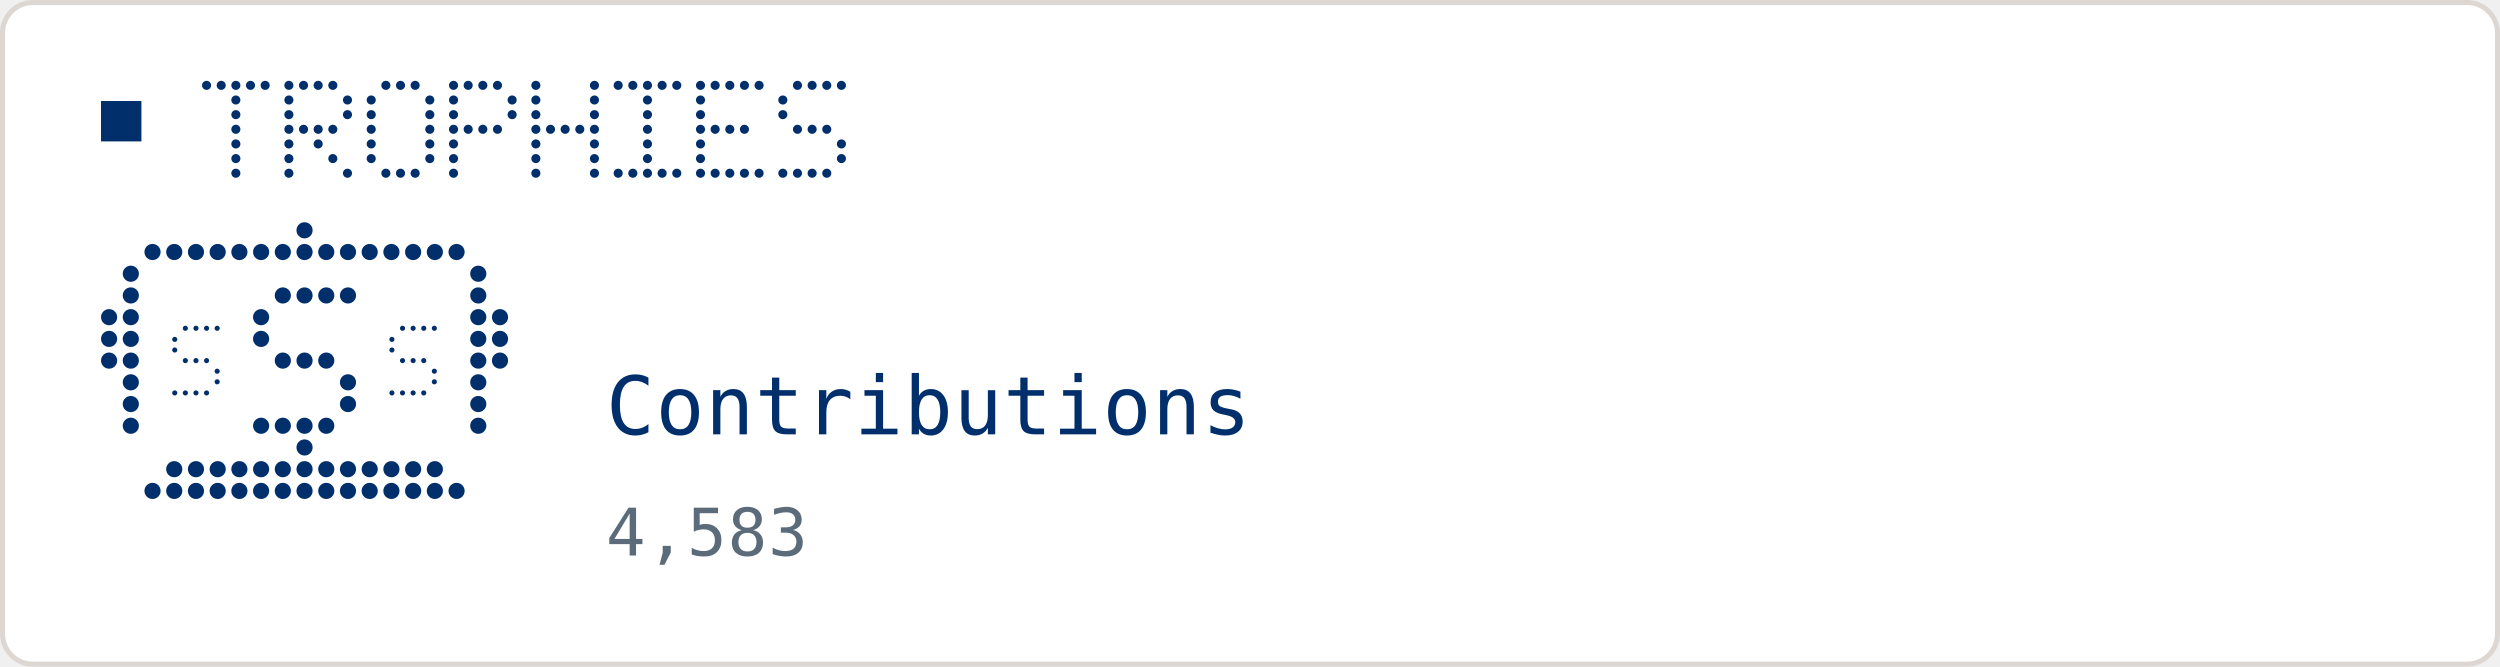
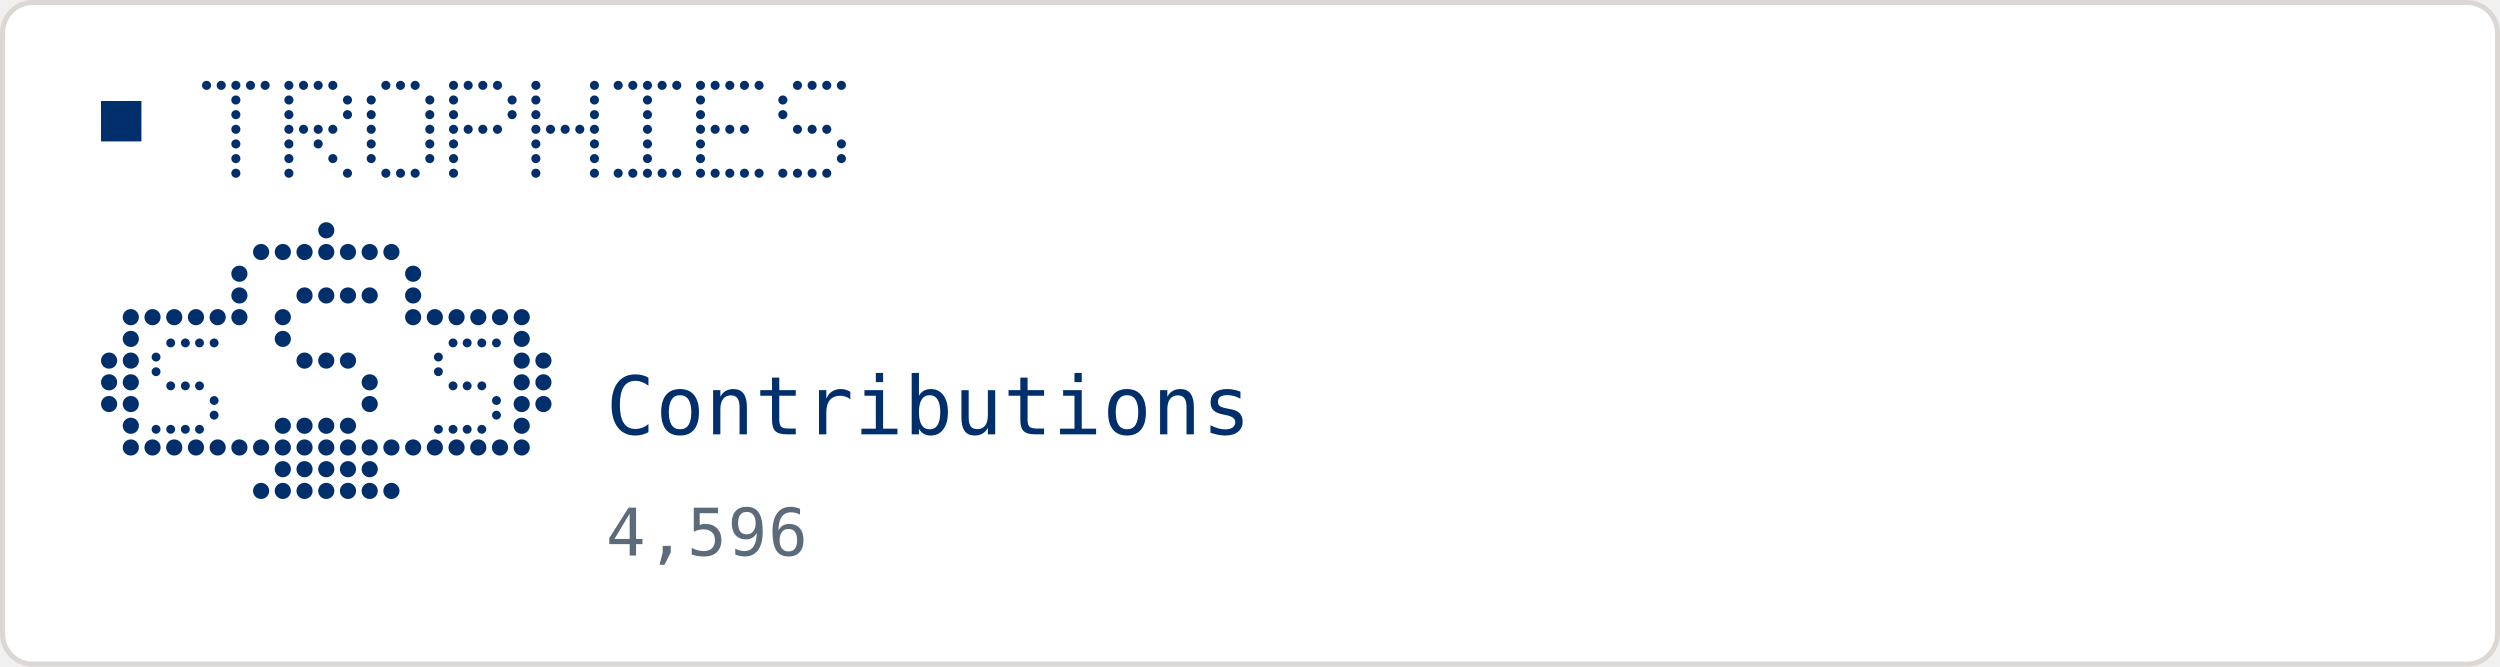
<svg xmlns="http://www.w3.org/2000/svg" width="495" height="132" viewBox="0 0 495 132" role="img">
  <rect x="0.5" y="0.5" width="494" height="131" rx="6" fill="#FFFFFF" stroke="#DCD7D2" stroke-width="1" />
  <rect x="20" y="20" width="8" height="8" fill="#002F6C" />
  <circle cx="40.9" cy="16.9" r="0.90" fill="#002F6C" />
  <circle cx="43.8" cy="16.9" r="0.90" fill="#002F6C" />
  <circle cx="46.7" cy="16.9" r="0.90" fill="#002F6C" />
  <circle cx="49.6" cy="16.9" r="0.90" fill="#002F6C" />
  <circle cx="52.5" cy="16.9" r="0.90" fill="#002F6C" />
  <circle cx="46.7" cy="19.8" r="0.90" fill="#002F6C" />
  <circle cx="46.7" cy="22.7" r="0.90" fill="#002F6C" />
  <circle cx="46.7" cy="25.6" r="0.90" fill="#002F6C" />
  <circle cx="46.7" cy="28.5" r="0.90" fill="#002F6C" />
  <circle cx="46.7" cy="31.4" r="0.90" fill="#002F6C" />
  <circle cx="46.7" cy="34.3" r="0.90" fill="#002F6C" />
  <circle cx="57.2" cy="16.9" r="0.90" fill="#002F6C" />
  <circle cx="60.1" cy="16.9" r="0.90" fill="#002F6C" />
  <circle cx="63.0" cy="16.9" r="0.90" fill="#002F6C" />
  <circle cx="65.9" cy="16.9" r="0.90" fill="#002F6C" />
  <circle cx="57.2" cy="19.8" r="0.90" fill="#002F6C" />
  <circle cx="68.8" cy="19.8" r="0.90" fill="#002F6C" />
  <circle cx="57.2" cy="22.7" r="0.90" fill="#002F6C" />
  <circle cx="68.8" cy="22.7" r="0.90" fill="#002F6C" />
  <circle cx="57.2" cy="25.6" r="0.90" fill="#002F6C" />
  <circle cx="60.1" cy="25.6" r="0.90" fill="#002F6C" />
  <circle cx="63.0" cy="25.6" r="0.90" fill="#002F6C" />
  <circle cx="65.9" cy="25.6" r="0.90" fill="#002F6C" />
  <circle cx="57.2" cy="28.5" r="0.90" fill="#002F6C" />
  <circle cx="63.0" cy="28.5" r="0.90" fill="#002F6C" />
  <circle cx="57.2" cy="31.4" r="0.90" fill="#002F6C" />
  <circle cx="65.9" cy="31.4" r="0.90" fill="#002F6C" />
  <circle cx="57.2" cy="34.3" r="0.90" fill="#002F6C" />
  <circle cx="68.8" cy="34.3" r="0.90" fill="#002F6C" />
  <circle cx="76.4" cy="16.9" r="0.90" fill="#002F6C" />
  <circle cx="79.3" cy="16.9" r="0.90" fill="#002F6C" />
  <circle cx="82.2" cy="16.9" r="0.90" fill="#002F6C" />
  <circle cx="73.5" cy="19.8" r="0.90" fill="#002F6C" />
  <circle cx="85.1" cy="19.8" r="0.90" fill="#002F6C" />
  <circle cx="73.5" cy="22.7" r="0.90" fill="#002F6C" />
  <circle cx="85.1" cy="22.7" r="0.90" fill="#002F6C" />
  <circle cx="73.5" cy="25.6" r="0.90" fill="#002F6C" />
  <circle cx="85.1" cy="25.6" r="0.90" fill="#002F6C" />
  <circle cx="73.5" cy="28.5" r="0.90" fill="#002F6C" />
  <circle cx="85.1" cy="28.5" r="0.90" fill="#002F6C" />
  <circle cx="73.5" cy="31.4" r="0.90" fill="#002F6C" />
  <circle cx="85.1" cy="31.4" r="0.90" fill="#002F6C" />
  <circle cx="76.4" cy="34.3" r="0.90" fill="#002F6C" />
  <circle cx="79.3" cy="34.3" r="0.90" fill="#002F6C" />
  <circle cx="82.2" cy="34.3" r="0.90" fill="#002F6C" />
  <circle cx="89.8" cy="16.9" r="0.90" fill="#002F6C" />
  <circle cx="92.7" cy="16.9" r="0.90" fill="#002F6C" />
  <circle cx="95.6" cy="16.9" r="0.90" fill="#002F6C" />
  <circle cx="98.5" cy="16.9" r="0.90" fill="#002F6C" />
  <circle cx="89.8" cy="19.8" r="0.90" fill="#002F6C" />
  <circle cx="101.4" cy="19.8" r="0.90" fill="#002F6C" />
  <circle cx="89.8" cy="22.7" r="0.90" fill="#002F6C" />
  <circle cx="101.4" cy="22.7" r="0.90" fill="#002F6C" />
  <circle cx="89.8" cy="25.6" r="0.90" fill="#002F6C" />
  <circle cx="92.7" cy="25.6" r="0.90" fill="#002F6C" />
  <circle cx="95.6" cy="25.6" r="0.90" fill="#002F6C" />
  <circle cx="98.5" cy="25.6" r="0.90" fill="#002F6C" />
  <circle cx="89.8" cy="28.5" r="0.90" fill="#002F6C" />
  <circle cx="89.8" cy="31.4" r="0.90" fill="#002F6C" />
  <circle cx="89.8" cy="34.3" r="0.90" fill="#002F6C" />
  <circle cx="106.1" cy="16.9" r="0.90" fill="#002F6C" />
  <circle cx="117.7" cy="16.9" r="0.90" fill="#002F6C" />
  <circle cx="106.1" cy="19.8" r="0.90" fill="#002F6C" />
  <circle cx="117.7" cy="19.8" r="0.90" fill="#002F6C" />
  <circle cx="106.1" cy="22.7" r="0.90" fill="#002F6C" />
  <circle cx="117.7" cy="22.7" r="0.90" fill="#002F6C" />
  <circle cx="106.1" cy="25.6" r="0.90" fill="#002F6C" />
  <circle cx="109.0" cy="25.6" r="0.90" fill="#002F6C" />
  <circle cx="111.9" cy="25.6" r="0.90" fill="#002F6C" />
  <circle cx="114.8" cy="25.6" r="0.90" fill="#002F6C" />
  <circle cx="117.7" cy="25.6" r="0.90" fill="#002F6C" />
  <circle cx="106.1" cy="28.5" r="0.90" fill="#002F6C" />
  <circle cx="117.7" cy="28.5" r="0.90" fill="#002F6C" />
  <circle cx="106.1" cy="31.4" r="0.90" fill="#002F6C" />
  <circle cx="117.7" cy="31.4" r="0.90" fill="#002F6C" />
  <circle cx="106.1" cy="34.3" r="0.90" fill="#002F6C" />
  <circle cx="117.7" cy="34.3" r="0.90" fill="#002F6C" />
  <circle cx="122.4" cy="16.9" r="0.90" fill="#002F6C" />
  <circle cx="125.3" cy="16.9" r="0.90" fill="#002F6C" />
  <circle cx="128.2" cy="16.9" r="0.90" fill="#002F6C" />
  <circle cx="131.1" cy="16.9" r="0.90" fill="#002F6C" />
  <circle cx="134.0" cy="16.9" r="0.90" fill="#002F6C" />
  <circle cx="128.2" cy="19.8" r="0.90" fill="#002F6C" />
  <circle cx="128.2" cy="22.7" r="0.90" fill="#002F6C" />
  <circle cx="128.2" cy="25.6" r="0.90" fill="#002F6C" />
  <circle cx="128.2" cy="28.5" r="0.90" fill="#002F6C" />
  <circle cx="128.2" cy="31.4" r="0.90" fill="#002F6C" />
  <circle cx="122.4" cy="34.3" r="0.90" fill="#002F6C" />
  <circle cx="125.3" cy="34.3" r="0.90" fill="#002F6C" />
  <circle cx="128.2" cy="34.3" r="0.90" fill="#002F6C" />
  <circle cx="131.1" cy="34.3" r="0.90" fill="#002F6C" />
  <circle cx="134.0" cy="34.3" r="0.90" fill="#002F6C" />
  <circle cx="138.7" cy="16.9" r="0.90" fill="#002F6C" />
  <circle cx="141.6" cy="16.9" r="0.90" fill="#002F6C" />
  <circle cx="144.5" cy="16.9" r="0.90" fill="#002F6C" />
  <circle cx="147.4" cy="16.9" r="0.90" fill="#002F6C" />
  <circle cx="150.3" cy="16.9" r="0.90" fill="#002F6C" />
  <circle cx="138.7" cy="19.8" r="0.90" fill="#002F6C" />
  <circle cx="138.7" cy="22.7" r="0.90" fill="#002F6C" />
  <circle cx="138.7" cy="25.6" r="0.90" fill="#002F6C" />
  <circle cx="141.6" cy="25.6" r="0.90" fill="#002F6C" />
  <circle cx="144.5" cy="25.6" r="0.90" fill="#002F6C" />
  <circle cx="147.4" cy="25.6" r="0.90" fill="#002F6C" />
  <circle cx="138.7" cy="28.5" r="0.90" fill="#002F6C" />
  <circle cx="138.7" cy="31.4" r="0.90" fill="#002F6C" />
  <circle cx="138.7" cy="34.3" r="0.90" fill="#002F6C" />
  <circle cx="141.6" cy="34.3" r="0.90" fill="#002F6C" />
  <circle cx="144.5" cy="34.3" r="0.90" fill="#002F6C" />
  <circle cx="147.4" cy="34.3" r="0.90" fill="#002F6C" />
  <circle cx="150.3" cy="34.3" r="0.90" fill="#002F6C" />
  <circle cx="157.9" cy="16.9" r="0.90" fill="#002F6C" />
  <circle cx="160.8" cy="16.9" r="0.90" fill="#002F6C" />
  <circle cx="163.7" cy="16.9" r="0.90" fill="#002F6C" />
  <circle cx="166.6" cy="16.9" r="0.90" fill="#002F6C" />
  <circle cx="155.0" cy="19.8" r="0.90" fill="#002F6C" />
  <circle cx="155.0" cy="22.7" r="0.90" fill="#002F6C" />
  <circle cx="157.9" cy="25.6" r="0.90" fill="#002F6C" />
  <circle cx="160.8" cy="25.6" r="0.90" fill="#002F6C" />
  <circle cx="163.7" cy="25.6" r="0.90" fill="#002F6C" />
  <circle cx="166.6" cy="28.5" r="0.90" fill="#002F6C" />
  <circle cx="166.6" cy="31.4" r="0.90" fill="#002F6C" />
  <circle cx="155.0" cy="34.3" r="0.90" fill="#002F6C" />
  <circle cx="157.9" cy="34.3" r="0.90" fill="#002F6C" />
  <circle cx="160.8" cy="34.3" r="0.90" fill="#002F6C" />
  <circle cx="163.7" cy="34.3" r="0.90" fill="#002F6C" />
-   <circle cx="60.3" cy="45.6" r="1.60" fill="#002F6C" />
-   <circle cx="30.2" cy="49.9" r="1.60" fill="#002F6C" />
-   <circle cx="34.5" cy="49.9" r="1.60" fill="#002F6C" />
-   <circle cx="38.8" cy="49.9" r="1.60" fill="#002F6C" />
-   <circle cx="43.1" cy="49.9" r="1.60" fill="#002F6C" />
-   <circle cx="47.4" cy="49.9" r="1.60" fill="#002F6C" />
+   <circle cx="64.6" cy="45.6" r="1.60" fill="#002F6C" />
  <circle cx="51.7" cy="49.9" r="1.60" fill="#002F6C" />
  <circle cx="56.0" cy="49.9" r="1.60" fill="#002F6C" />
  <circle cx="60.3" cy="49.9" r="1.60" fill="#002F6C" />
  <circle cx="64.6" cy="49.9" r="1.60" fill="#002F6C" />
  <circle cx="68.9" cy="49.9" r="1.60" fill="#002F6C" />
  <circle cx="73.2" cy="49.9" r="1.60" fill="#002F6C" />
  <circle cx="77.5" cy="49.9" r="1.60" fill="#002F6C" />
-   <circle cx="81.8" cy="49.9" r="1.60" fill="#002F6C" />
-   <circle cx="86.1" cy="49.9" r="1.60" fill="#002F6C" />
-   <circle cx="90.4" cy="49.9" r="1.60" fill="#002F6C" />
-   <circle cx="25.9" cy="54.2" r="1.60" fill="#002F6C" />
-   <circle cx="94.7" cy="54.2" r="1.60" fill="#002F6C" />
-   <circle cx="25.9" cy="58.5" r="1.60" fill="#002F6C" />
-   <circle cx="94.7" cy="58.5" r="1.60" fill="#002F6C" />
+   <circle cx="47.4" cy="54.2" r="1.60" fill="#002F6C" />
+   <circle cx="81.8" cy="54.2" r="1.60" fill="#002F6C" />
+   <circle cx="47.4" cy="58.5" r="1.60" fill="#002F6C" />
+   <circle cx="81.8" cy="58.5" r="1.60" fill="#002F6C" />
+   <circle cx="47.4" cy="62.8" r="1.60" fill="#002F6C" />
+   <circle cx="81.8" cy="62.8" r="1.60" fill="#002F6C" />
+   <circle cx="30.2" cy="62.8" r="1.60" fill="#002F6C" />
+   <circle cx="34.5" cy="62.8" r="1.60" fill="#002F6C" />
+   <circle cx="38.8" cy="62.8" r="1.60" fill="#002F6C" />
+   <circle cx="43.1" cy="62.8" r="1.60" fill="#002F6C" />
  <circle cx="25.9" cy="62.8" r="1.60" fill="#002F6C" />
+   <circle cx="86.1" cy="62.8" r="1.60" fill="#002F6C" />
+   <circle cx="90.4" cy="62.8" r="1.60" fill="#002F6C" />
  <circle cx="94.7" cy="62.8" r="1.60" fill="#002F6C" />
+   <circle cx="99.0" cy="62.8" r="1.60" fill="#002F6C" />
+   <circle cx="103.3" cy="62.8" r="1.60" fill="#002F6C" />
  <circle cx="25.9" cy="67.1" r="1.60" fill="#002F6C" />
-   <circle cx="94.7" cy="67.1" r="1.60" fill="#002F6C" />
+   <circle cx="103.3" cy="67.1" r="1.60" fill="#002F6C" />
  <circle cx="25.9" cy="71.4" r="1.60" fill="#002F6C" />
-   <circle cx="94.7" cy="71.4" r="1.60" fill="#002F6C" />
+   <circle cx="103.3" cy="71.4" r="1.60" fill="#002F6C" />
  <circle cx="25.9" cy="75.7" r="1.60" fill="#002F6C" />
-   <circle cx="94.7" cy="75.7" r="1.60" fill="#002F6C" />
+   <circle cx="103.3" cy="75.7" r="1.60" fill="#002F6C" />
  <circle cx="25.9" cy="80.0" r="1.60" fill="#002F6C" />
-   <circle cx="94.7" cy="80.0" r="1.60" fill="#002F6C" />
+   <circle cx="103.3" cy="80.0" r="1.60" fill="#002F6C" />
  <circle cx="25.9" cy="84.3" r="1.60" fill="#002F6C" />
-   <circle cx="94.7" cy="84.3" r="1.60" fill="#002F6C" />
-   <circle cx="21.6" cy="62.8" r="1.60" fill="#002F6C" />
-   <circle cx="99.0" cy="62.8" r="1.60" fill="#002F6C" />
-   <circle cx="21.6" cy="67.1" r="1.60" fill="#002F6C" />
-   <circle cx="99.0" cy="67.1" r="1.60" fill="#002F6C" />
+   <circle cx="103.3" cy="84.3" r="1.60" fill="#002F6C" />
  <circle cx="21.6" cy="71.4" r="1.60" fill="#002F6C" />
-   <circle cx="99.0" cy="71.4" r="1.60" fill="#002F6C" />
+   <circle cx="21.6" cy="75.7" r="1.60" fill="#002F6C" />
+   <circle cx="21.6" cy="80.0" r="1.60" fill="#002F6C" />
+   <circle cx="107.6" cy="71.4" r="1.60" fill="#002F6C" />
+   <circle cx="107.6" cy="75.7" r="1.60" fill="#002F6C" />
+   <circle cx="107.6" cy="80.0" r="1.60" fill="#002F6C" />
+   <circle cx="25.9" cy="88.6" r="1.60" fill="#002F6C" />
+   <circle cx="30.2" cy="88.6" r="1.60" fill="#002F6C" />
+   <circle cx="34.5" cy="88.6" r="1.60" fill="#002F6C" />
+   <circle cx="38.8" cy="88.6" r="1.60" fill="#002F6C" />
+   <circle cx="43.1" cy="88.6" r="1.60" fill="#002F6C" />
+   <circle cx="47.4" cy="88.6" r="1.60" fill="#002F6C" />
+   <circle cx="51.7" cy="88.6" r="1.60" fill="#002F6C" />
+   <circle cx="56.0" cy="88.6" r="1.60" fill="#002F6C" />
  <circle cx="60.3" cy="88.6" r="1.60" fill="#002F6C" />
-   <circle cx="34.5" cy="92.9" r="1.60" fill="#002F6C" />
-   <circle cx="38.8" cy="92.9" r="1.60" fill="#002F6C" />
-   <circle cx="43.1" cy="92.9" r="1.60" fill="#002F6C" />
-   <circle cx="47.4" cy="92.9" r="1.60" fill="#002F6C" />
-   <circle cx="51.7" cy="92.9" r="1.60" fill="#002F6C" />
+   <circle cx="64.6" cy="88.6" r="1.60" fill="#002F6C" />
+   <circle cx="68.9" cy="88.6" r="1.60" fill="#002F6C" />
+   <circle cx="73.2" cy="88.6" r="1.60" fill="#002F6C" />
+   <circle cx="77.5" cy="88.6" r="1.60" fill="#002F6C" />
+   <circle cx="81.8" cy="88.6" r="1.60" fill="#002F6C" />
+   <circle cx="86.1" cy="88.6" r="1.60" fill="#002F6C" />
+   <circle cx="90.4" cy="88.6" r="1.60" fill="#002F6C" />
+   <circle cx="94.7" cy="88.6" r="1.60" fill="#002F6C" />
+   <circle cx="99.0" cy="88.6" r="1.60" fill="#002F6C" />
+   <circle cx="103.3" cy="88.6" r="1.60" fill="#002F6C" />
  <circle cx="56.0" cy="92.9" r="1.60" fill="#002F6C" />
  <circle cx="60.3" cy="92.9" r="1.60" fill="#002F6C" />
  <circle cx="64.6" cy="92.9" r="1.60" fill="#002F6C" />
  <circle cx="68.9" cy="92.9" r="1.60" fill="#002F6C" />
  <circle cx="73.2" cy="92.9" r="1.60" fill="#002F6C" />
-   <circle cx="77.5" cy="92.9" r="1.60" fill="#002F6C" />
-   <circle cx="81.8" cy="92.9" r="1.60" fill="#002F6C" />
-   <circle cx="86.1" cy="92.9" r="1.60" fill="#002F6C" />
-   <circle cx="30.2" cy="97.2" r="1.60" fill="#002F6C" />
-   <circle cx="34.5" cy="97.2" r="1.60" fill="#002F6C" />
-   <circle cx="38.8" cy="97.2" r="1.60" fill="#002F6C" />
-   <circle cx="43.1" cy="97.2" r="1.60" fill="#002F6C" />
-   <circle cx="47.4" cy="97.2" r="1.60" fill="#002F6C" />
  <circle cx="51.7" cy="97.2" r="1.60" fill="#002F6C" />
  <circle cx="56.0" cy="97.2" r="1.60" fill="#002F6C" />
  <circle cx="60.3" cy="97.2" r="1.60" fill="#002F6C" />
  <circle cx="64.6" cy="97.2" r="1.60" fill="#002F6C" />
  <circle cx="68.9" cy="97.2" r="1.60" fill="#002F6C" />
  <circle cx="73.2" cy="97.2" r="1.60" fill="#002F6C" />
  <circle cx="77.5" cy="97.2" r="1.60" fill="#002F6C" />
-   <circle cx="81.8" cy="97.2" r="1.60" fill="#002F6C" />
-   <circle cx="86.1" cy="97.2" r="1.60" fill="#002F6C" />
-   <circle cx="90.4" cy="97.2" r="1.60" fill="#002F6C" />
-   <circle cx="56.0" cy="58.5" r="1.60" fill="#002F6C" />
  <circle cx="60.3" cy="58.5" r="1.60" fill="#002F6C" />
  <circle cx="64.6" cy="58.5" r="1.60" fill="#002F6C" />
  <circle cx="68.9" cy="58.5" r="1.60" fill="#002F6C" />
-   <circle cx="51.7" cy="62.8" r="1.60" fill="#002F6C" />
-   <circle cx="51.7" cy="67.1" r="1.60" fill="#002F6C" />
-   <circle cx="56.0" cy="71.4" r="1.60" fill="#002F6C" />
+   <circle cx="73.2" cy="58.5" r="1.60" fill="#002F6C" />
+   <circle cx="56.0" cy="62.8" r="1.60" fill="#002F6C" />
+   <circle cx="56.0" cy="67.1" r="1.60" fill="#002F6C" />
  <circle cx="60.3" cy="71.4" r="1.60" fill="#002F6C" />
  <circle cx="64.6" cy="71.4" r="1.60" fill="#002F6C" />
-   <circle cx="68.9" cy="75.7" r="1.60" fill="#002F6C" />
-   <circle cx="68.9" cy="80.0" r="1.60" fill="#002F6C" />
-   <circle cx="51.7" cy="84.3" r="1.60" fill="#002F6C" />
+   <circle cx="68.9" cy="71.4" r="1.60" fill="#002F6C" />
+   <circle cx="73.2" cy="75.7" r="1.60" fill="#002F6C" />
+   <circle cx="73.2" cy="80.0" r="1.60" fill="#002F6C" />
  <circle cx="56.0" cy="84.3" r="1.60" fill="#002F6C" />
  <circle cx="60.3" cy="84.3" r="1.60" fill="#002F6C" />
  <circle cx="64.6" cy="84.3" r="1.60" fill="#002F6C" />
-   <circle cx="36.7" cy="65.0" r="0.51" fill="#002F6C" />
-   <circle cx="38.8" cy="65.0" r="0.51" fill="#002F6C" />
-   <circle cx="40.9" cy="65.0" r="0.51" fill="#002F6C" />
-   <circle cx="43.0" cy="65.0" r="0.51" fill="#002F6C" />
-   <circle cx="34.6" cy="67.2" r="0.51" fill="#002F6C" />
-   <circle cx="34.6" cy="69.3" r="0.51" fill="#002F6C" />
-   <circle cx="36.7" cy="71.4" r="0.51" fill="#002F6C" />
-   <circle cx="38.8" cy="71.4" r="0.51" fill="#002F6C" />
-   <circle cx="40.9" cy="71.4" r="0.51" fill="#002F6C" />
-   <circle cx="43.0" cy="73.5" r="0.51" fill="#002F6C" />
-   <circle cx="43.0" cy="75.6" r="0.51" fill="#002F6C" />
-   <circle cx="34.6" cy="77.8" r="0.51" fill="#002F6C" />
-   <circle cx="36.7" cy="77.8" r="0.51" fill="#002F6C" />
-   <circle cx="38.8" cy="77.8" r="0.51" fill="#002F6C" />
-   <circle cx="40.9" cy="77.8" r="0.51" fill="#002F6C" />
-   <circle cx="79.7" cy="65.0" r="0.51" fill="#002F6C" />
-   <circle cx="81.8" cy="65.0" r="0.51" fill="#002F6C" />
-   <circle cx="83.9" cy="65.0" r="0.51" fill="#002F6C" />
-   <circle cx="86.0" cy="65.0" r="0.51" fill="#002F6C" />
-   <circle cx="77.6" cy="67.2" r="0.51" fill="#002F6C" />
-   <circle cx="77.6" cy="69.3" r="0.51" fill="#002F6C" />
-   <circle cx="79.7" cy="71.4" r="0.51" fill="#002F6C" />
-   <circle cx="81.8" cy="71.4" r="0.51" fill="#002F6C" />
-   <circle cx="83.9" cy="71.4" r="0.51" fill="#002F6C" />
-   <circle cx="86.0" cy="73.5" r="0.51" fill="#002F6C" />
-   <circle cx="86.0" cy="75.6" r="0.51" fill="#002F6C" />
-   <circle cx="77.6" cy="77.8" r="0.51" fill="#002F6C" />
-   <circle cx="79.7" cy="77.8" r="0.51" fill="#002F6C" />
-   <circle cx="81.8" cy="77.8" r="0.51" fill="#002F6C" />
-   <circle cx="83.9" cy="77.8" r="0.51" fill="#002F6C" />
+   <circle cx="68.9" cy="84.3" r="1.60" fill="#002F6C" />
+   <circle cx="33.8" cy="67.9" r="0.88" fill="#002F6C" />
+   <circle cx="36.7" cy="67.9" r="0.88" fill="#002F6C" />
+   <circle cx="39.5" cy="67.9" r="0.88" fill="#002F6C" />
+   <circle cx="42.4" cy="67.9" r="0.88" fill="#002F6C" />
+   <circle cx="30.9" cy="70.7" r="0.88" fill="#002F6C" />
+   <circle cx="30.9" cy="73.6" r="0.88" fill="#002F6C" />
+   <circle cx="33.8" cy="76.4" r="0.88" fill="#002F6C" />
+   <circle cx="36.7" cy="76.4" r="0.88" fill="#002F6C" />
+   <circle cx="39.5" cy="76.4" r="0.88" fill="#002F6C" />
+   <circle cx="42.4" cy="79.3" r="0.88" fill="#002F6C" />
+   <circle cx="42.4" cy="82.2" r="0.88" fill="#002F6C" />
+   <circle cx="30.9" cy="85.0" r="0.88" fill="#002F6C" />
+   <circle cx="33.8" cy="85.0" r="0.88" fill="#002F6C" />
+   <circle cx="36.7" cy="85.0" r="0.88" fill="#002F6C" />
+   <circle cx="39.5" cy="85.0" r="0.88" fill="#002F6C" />
+   <circle cx="89.7" cy="67.9" r="0.88" fill="#002F6C" />
+   <circle cx="92.5" cy="67.9" r="0.88" fill="#002F6C" />
+   <circle cx="95.4" cy="67.9" r="0.88" fill="#002F6C" />
+   <circle cx="98.3" cy="67.9" r="0.88" fill="#002F6C" />
+   <circle cx="86.8" cy="70.7" r="0.88" fill="#002F6C" />
+   <circle cx="86.8" cy="73.6" r="0.88" fill="#002F6C" />
+   <circle cx="89.7" cy="76.4" r="0.88" fill="#002F6C" />
+   <circle cx="92.5" cy="76.4" r="0.88" fill="#002F6C" />
+   <circle cx="95.4" cy="76.4" r="0.88" fill="#002F6C" />
+   <circle cx="98.3" cy="79.3" r="0.88" fill="#002F6C" />
+   <circle cx="98.3" cy="82.2" r="0.88" fill="#002F6C" />
+   <circle cx="86.8" cy="85.0" r="0.88" fill="#002F6C" />
+   <circle cx="89.7" cy="85.0" r="0.88" fill="#002F6C" />
+   <circle cx="92.5" cy="85.0" r="0.88" fill="#002F6C" />
+   <circle cx="95.4" cy="85.0" r="0.88" fill="#002F6C" />
  <text x="120" y="86" fill="#002F6C" font-family="ui-monospace, Geist Mono, monospace" font-size="16" letter-spacing="0.2" dominant-baseline="auto">Contributions</text>
-   <text x="120" y="110" fill="#5C6B7A" font-family="ui-monospace, Geist Mono, monospace" font-size="13" letter-spacing="0.2" dominant-baseline="auto">4,583</text>
+   <text x="120" y="110" fill="#5C6B7A" font-family="ui-monospace, Geist Mono, monospace" font-size="13" letter-spacing="0.2" dominant-baseline="auto">4,596</text>
</svg>
